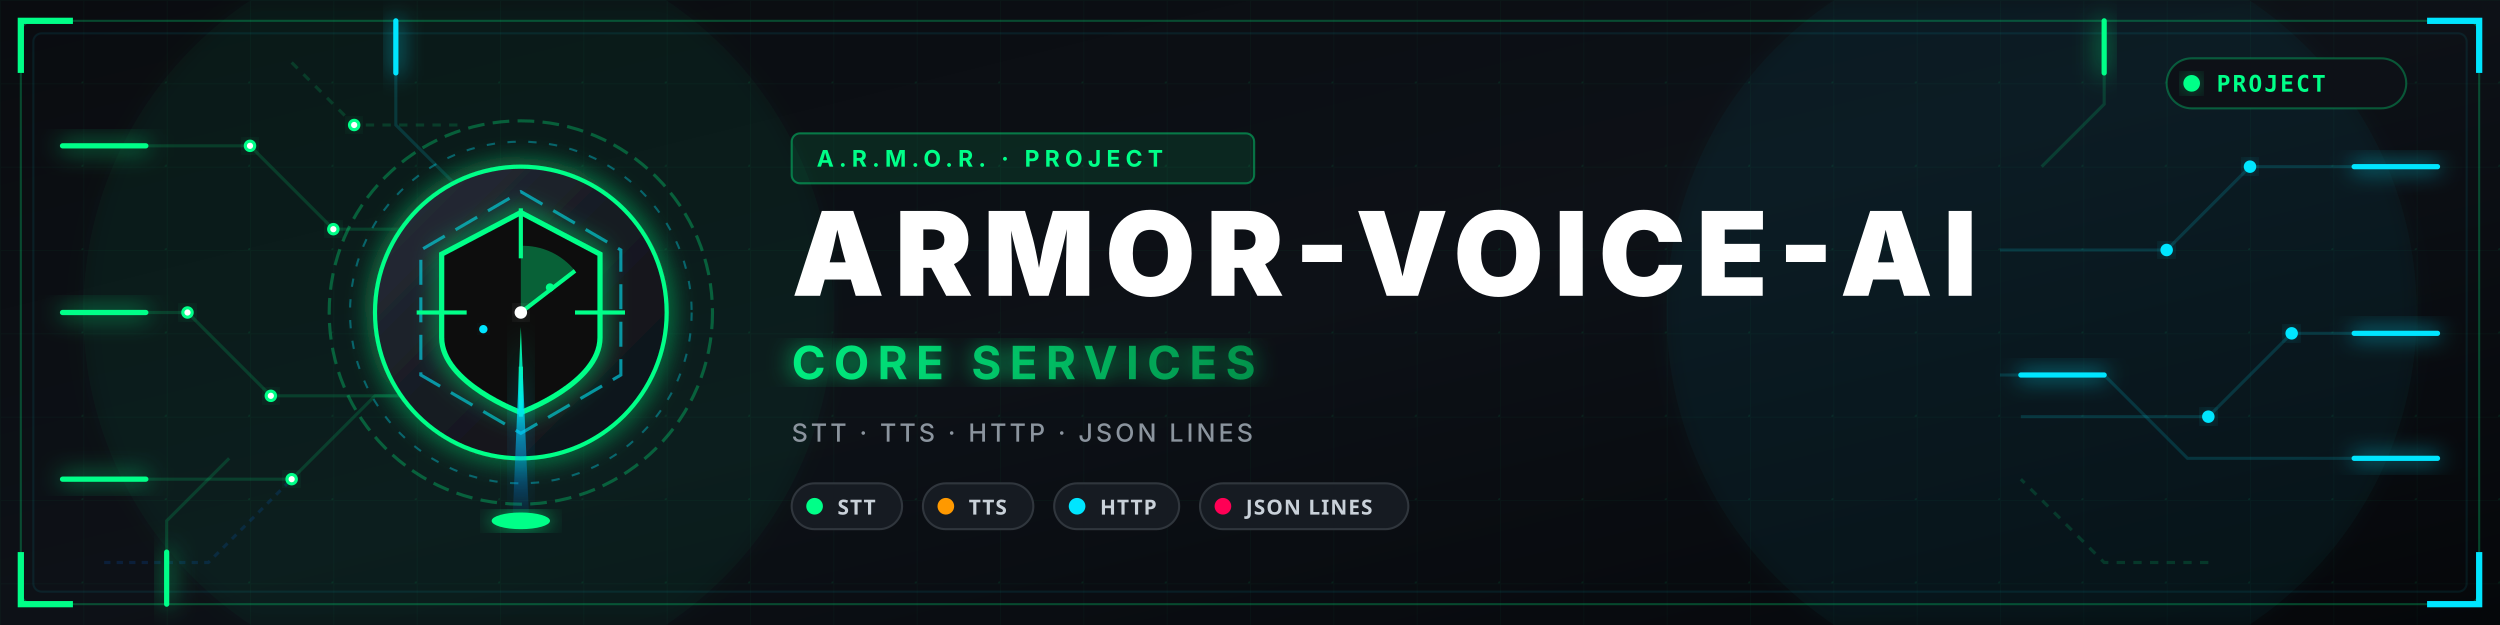
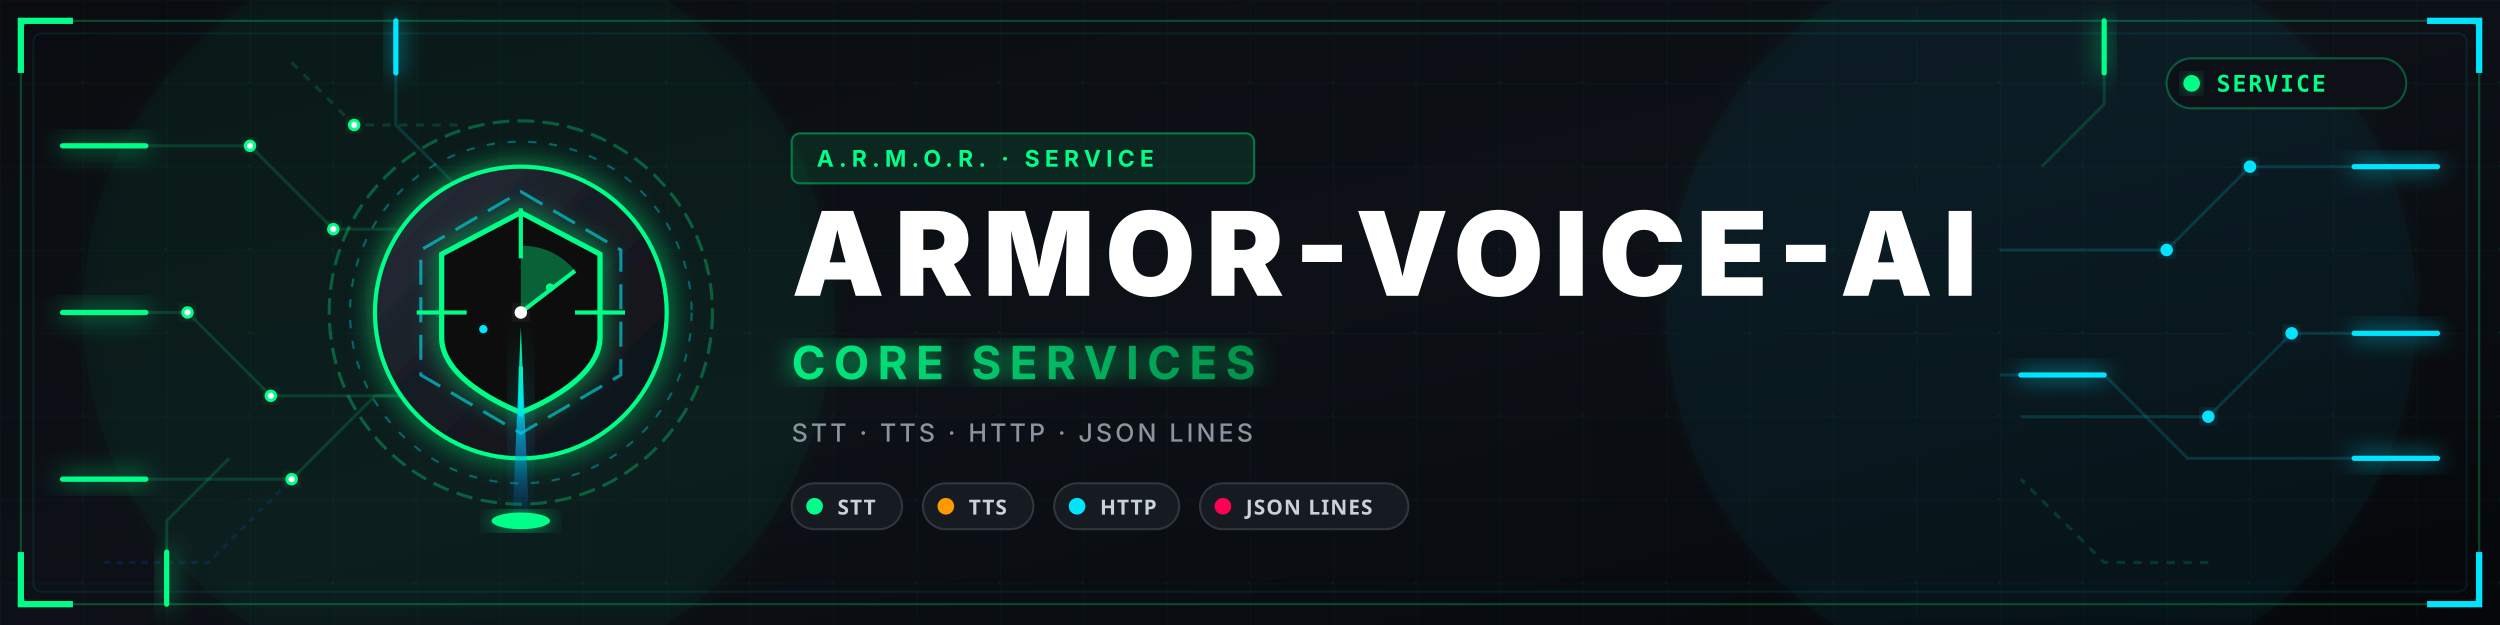
<svg xmlns="http://www.w3.org/2000/svg" viewBox="0 0 1200 300" width="100%" height="100%">
  <defs>
    <linearGradient id="bgGlow" x1="0%" y1="0%" x2="100%" y2="100%">
      <stop offset="0%" stop-color="#0A0C10" />
      <stop offset="50%" stop-color="#0D1117" />
      <stop offset="100%" stop-color="#05070A" />
    </linearGradient>
    <linearGradient id="cyanGlow" x1="0%" y1="0%" x2="100%" y2="0%">
      <stop offset="0%" stop-color="#00E5FF" stop-opacity="0.8" />
      <stop offset="100%" stop-color="#0088FF" stop-opacity="0.9" />
    </linearGradient>
    <linearGradient id="greenGlow" x1="0%" y1="0%" x2="100%" y2="0%">
      <stop offset="0%" stop-color="#00FF88" stop-opacity="0.9" />
      <stop offset="100%" stop-color="#00AA55" stop-opacity="0.8" />
    </linearGradient>
    <linearGradient id="laserBeam" x1="0%" y1="0%" x2="0%" y2="100%">
      <stop offset="0%" stop-color="#00FF88" stop-opacity="1" />
      <stop offset="40%" stop-color="#00E5FF" stop-opacity="0.8" />
      <stop offset="100%" stop-color="#0077FF" stop-opacity="0" />
    </linearGradient>
    <linearGradient id="metalGradient" x1="0%" y1="0%" x2="100%" y2="100%">
      <stop offset="0%" stop-color="#2A303C" />
      <stop offset="50%" stop-color="#161B22" />
      <stop offset="100%" stop-color="#0D1117" />
    </linearGradient>
    <filter id="glowCyan" x="-20%" y="-20%" width="140%" height="140%">
      <feGaussianBlur stdDeviation="5" result="blur" />
      <feMerge>
        <feMergeNode in="blur" />
        <feMergeNode in="SourceGraphic" />
      </feMerge>
    </filter>
    <filter id="glowGreen" x="-20%" y="-20%" width="140%" height="140%">
      <feGaussianBlur stdDeviation="6" result="blur" />
      <feMerge>
        <feMergeNode in="blur" />
        <feMergeNode in="SourceGraphic" />
      </feMerge>
    </filter>
    <filter id="glowBeam" x="-30%" y="-30%" width="160%" height="160%">
      <feGaussianBlur stdDeviation="8" result="blur" />
      <feMerge>
        <feMergeNode in="blur" />
        <feMergeNode in="SourceGraphic" />
      </feMerge>
    </filter>
    <pattern id="cyberGrid" width="40" height="40" patternUnits="userSpaceOnUse">
      <path d="M 40 0 L 0 0 0 40" fill="none" stroke="#00FF88" stroke-opacity="0.03" stroke-width="1" />
      <circle cx="40" cy="40" r="1" fill="#00FF88" fill-opacity="0.08" />
    </pattern>
    <g id="pcbNode">
      <circle cx="0" cy="0" r="3" fill="#00FF88" filter="url(#glowGreen)" />
      <circle cx="0" cy="0" r="1.5" fill="#FFFFFF" />
    </g>
  </defs>
  <rect width="1200" height="300" fill="url(#bgGlow)" />
  <rect width="1200" height="300" fill="url(#cyberGrid)" />
  <circle cx="220" cy="150" r="180" fill="#00FF88" fill-opacity="0.03" filter="url(#glowGreen)">
    <animate attributeName="fill-opacity" values="0.02;0.05;0.02" dur="6s" repeatCount="indefinite" />
  </circle>
  <circle cx="980" cy="150" r="180" fill="#00E5FF" fill-opacity="0.03" filter="url(#glowCyan)">
    <animate attributeName="fill-opacity" values="0.02;0.05;0.02" dur="6s" repeatCount="indefinite" />
  </circle>
  <rect x="10" y="10" width="1180" height="280" fill="none" stroke="#00FF88" stroke-opacity="0.25" stroke-width="1" rx="6" />
  <rect x="16" y="16" width="1168" height="268" fill="none" stroke="#00E5FF" stroke-opacity="0.08" stroke-width="1" rx="4" />
  <path d="M 10 35 L 10 10 L 35 10" fill="none" stroke="#00FF88" stroke-width="3">
    <animate attributeName="stroke-opacity" values="0.6;1;0.6" dur="3s" repeatCount="indefinite" />
  </path>
  <path d="M 1190 35 L 1190 10 L 1165 10" fill="none" stroke="#00E5FF" stroke-width="3">
    <animate attributeName="stroke-opacity" values="0.6;1;0.6" dur="3s" repeatCount="indefinite" />
  </path>
  <path d="M 10 265 L 10 290 L 35 290" fill="none" stroke="#00FF88" stroke-width="3">
    <animate attributeName="stroke-opacity" values="0.6;1;0.6" dur="3s" repeatCount="indefinite" />
  </path>
  <path d="M 1190 265 L 1190 290 L 1165 290" fill="none" stroke="#00E5FF" stroke-width="3">
    <animate attributeName="stroke-opacity" values="0.6;1;0.6" dur="3s" repeatCount="indefinite" />
  </path>
  <g stroke="#00FF88" stroke-opacity="0.15" stroke-width="1.5" fill="none">
    <path d="M 30 70 L 120 70 L 160 110 L 240 110" />
    <path d="M 30 150 L 90 150 L 130 190 L 220 190" />
    <path d="M 30 230 L 140 230 L 180 190 L 210 190" />
    <path d="M 80 290 L 80 250 L 110 220" />
    <path d="M 190 10 L 190 60 L 220 90" stroke="#00E5FF" stroke-opacity="0.15" />
    <path d="M 140 30 L 170 60 L 220 60" stroke-dasharray="4,4" />
    <path d="M 50 270 L 100 270 L 140 230" stroke="#0077FF" stroke-opacity="0.15" stroke-dasharray="3,3" />
  </g>
  <g fill="none" stroke-linecap="round" stroke-linejoin="round">
    <path d="M 30 70 L 120 70 L 160 110 L 240 110" stroke="#00FF88" stroke-width="2.5" stroke-dasharray="40, 240" filter="url(#glowGreen)">
      <animate attributeName="stroke-dashoffset" values="280;0" dur="3s" repeatCount="indefinite" />
    </path>
    <path d="M 30 150 L 90 150 L 130 190 L 220 190" stroke="#00FF88" stroke-width="2.5" stroke-dasharray="40, 220" filter="url(#glowGreen)">
      <animate attributeName="stroke-dashoffset" values="260;0" dur="3.5s" repeatCount="indefinite" />
    </path>
    <path d="M 30 230 L 140 230 L 180 190 L 210 190" stroke="#00FF88" stroke-width="2.5" stroke-dasharray="40, 230" filter="url(#glowGreen)">
      <animate attributeName="stroke-dashoffset" values="270;0" dur="3.2s" repeatCount="indefinite" />
    </path>
    <path d="M 80 290 L 80 250 L 110 220" stroke="#00FF88" stroke-width="2.5" stroke-dasharray="25, 100" filter="url(#glowGreen)">
      <animate attributeName="stroke-dashoffset" values="125;0" dur="2.5s" repeatCount="indefinite" />
    </path>
    <path d="M 190 10 L 190 60 L 220 90" stroke="#00E5FF" stroke-width="2.5" stroke-dasharray="25, 90" filter="url(#glowCyan)">
      <animate attributeName="stroke-dashoffset" values="115;0" dur="2.8s" repeatCount="indefinite" />
    </path>
  </g>
  <use href="#pcbNode" x="120" y="70" />
  <use href="#pcbNode" x="160" y="110" />
  <use href="#pcbNode" x="90" y="150" />
  <use href="#pcbNode" x="130" y="190" />
  <use href="#pcbNode" x="140" y="230" />
  <use href="#pcbNode" x="170" y="60" />
  <g stroke="#00E5FF" stroke-opacity="0.15" stroke-width="1.5" fill="none">
    <path d="M 1170 80 L 1080 80 L 1040 120 L 960 120" />
    <path d="M 1170 160 L 1100 160 L 1060 200 L 970 200" />
    <path d="M 1170 220 L 1050 220 L 1010 180 M 1010 180 L 960 180" />
    <path d="M 1010 10 L 1010 50 L 980 80" stroke="#00FF88" stroke-opacity="0.15" />
    <path d="M 1060 270 L 1010 270 L 970 230" stroke="#00FF88" stroke-opacity="0.15" stroke-dasharray="4,4" />
  </g>
  <g fill="none" stroke-linecap="round" stroke-linejoin="round">
    <path d="M 1170 80 L 1080 80 L 1040 120 L 960 120" stroke="#00E5FF" stroke-width="2.5" stroke-dasharray="40, 230" filter="url(#glowCyan)">
      <animate attributeName="stroke-dashoffset" values="0;270" dur="3.5s" repeatCount="indefinite" />
    </path>
    <path d="M 1170 160 L 1100 160 L 1060 200 L 970 200" stroke="#00E5FF" stroke-width="2.5" stroke-dasharray="40, 240" filter="url(#glowCyan)">
      <animate attributeName="stroke-dashoffset" values="0;280" dur="3.8s" repeatCount="indefinite" />
    </path>
    <path d="M 1170 220 L 1050 220 L 1010 180 M 1010 180 L 960 180" stroke="#00E5FF" stroke-width="2.5" stroke-dasharray="40, 250" filter="url(#glowCyan)">
      <animate attributeName="stroke-dashoffset" values="0;290" dur="4s" repeatCount="indefinite" />
    </path>
    <path d="M 1010 10 L 1010 50 L 980 80" stroke="#00FF88" stroke-width="2.5" stroke-dasharray="25, 95" filter="url(#glowGreen)">
      <animate attributeName="stroke-dashoffset" values="0;120" dur="2.6s" repeatCount="indefinite" />
    </path>
  </g>
  <circle cx="1080" cy="80" r="3" fill="#00E5FF" filter="url(#glowCyan)" />
  <circle cx="1040" cy="120" r="3" fill="#00E5FF" filter="url(#glowCyan)" />
  <circle cx="1100" cy="160" r="3" fill="#00E5FF" filter="url(#glowCyan)" />
  <circle cx="1060" cy="200" r="3" fill="#00E5FF" filter="url(#glowCyan)" />
  <g transform="translate(250, 150)">
    <g>
      <circle cx="0" cy="0" r="92" fill="none" stroke="#00FF88" stroke-opacity="0.3" stroke-width="1.5" stroke-dasharray="8,4" />
      <circle cx="0" cy="0" r="82" fill="none" stroke="#00E5FF" stroke-opacity="0.35" stroke-width="1" stroke-dasharray="4,6" />
      <animateTransform attributeName="transform" type="rotate" from="0 0 0" to="360 0 0" dur="25s" repeatCount="indefinite" />
    </g>
    <circle cx="0" cy="0" r="70" fill="url(#metalGradient)" stroke="#00FF88" stroke-width="2" filter="url(#glowGreen)" />
    <g>
      <polygon points="0,-58 48,-30 48,30 0,58 -48,30 -48,-30" fill="none" stroke="#00E5FF" stroke-width="1.5" stroke-dasharray="12,6" opacity="0.6" />
      <animateTransform attributeName="transform" type="rotate" from="360 0 0" to="0 0 0" dur="18s" repeatCount="indefinite" />
    </g>
    <path d="M 0 -48 L 38 -28 L 38 12 C 38 34 0 48 0 48 C 0 48 -38 34 -38 12 L -38 -28 Z" fill="#0A0C10" stroke="#00FF88" stroke-width="2.5" filter="url(#glowGreen)" />
    <g>
      <path d="M 0 0 L 26 -20 A 32 32 0 0 0 0 -32 Z" fill="#00FF88" fill-opacity="0.35" />
      <line x1="0" y1="0" x2="26" y2="-20" stroke="#00FF88" stroke-width="2" />
      <animateTransform attributeName="transform" type="rotate" from="0 0 0" to="360 0 0" dur="4s" repeatCount="indefinite" />
    </g>
    <circle cx="14" cy="-12" r="2" fill="#00FF88" filter="url(#glowGreen)">
      <animate attributeName="opacity" values="0.2;1;0.2" dur="2s" repeatCount="indefinite" />
    </circle>
    <circle cx="-18" cy="8" r="2" fill="#00E5FF" filter="url(#glowCyan)">
      <animate attributeName="opacity" values="1;0.2;1" dur="1.5s" repeatCount="indefinite" />
    </circle>
    <line x1="-50" y1="0" x2="-26" y2="0" stroke="#00FF88" stroke-width="2" />
    <line x1="26" y1="0" x2="50" y2="0" stroke="#00FF88" stroke-width="2" />
    <line x1="0" y1="-50" x2="0" y2="-26" stroke="#00FF88" stroke-width="2" />
    <line x1="0" y1="26" x2="0" y2="50" stroke="#00FF88" stroke-width="2" />
    <circle cx="0" cy="0" r="3" fill="#FFFFFF" filter="url(#glowGreen)">
      <animate attributeName="opacity" values="0.4;1;0.4" dur="1.2s" repeatCount="indefinite" />
    </circle>
  </g>
  <path d="M 250 157 L 246 250 L 254 250 Z" fill="url(#laserBeam)" filter="url(#glowBeam)">
    <animate attributeName="opacity" values="0.3;1;0.3" dur="1.2s" repeatCount="indefinite" />
  </path>
  <ellipse cx="250" cy="250" rx="14" ry="4" fill="#00FF88" filter="url(#glowGreen)">
    <animate attributeName="rx" values="10;18;10" dur="1.2s" repeatCount="indefinite" />
    <animate attributeName="opacity" values="0.4;1;0.4" dur="1.2s" repeatCount="indefinite" />
  </ellipse>
  <g transform="translate(380, 0)">
    <g transform="translate(0, 82)">
      <rect x="0" y="-18" width="222" height="24" rx="4" fill="#00FF88" fill-opacity="0.1" stroke="#00FF88" stroke-opacity="0.4" stroke-width="1">
        <animate attributeName="stroke-opacity" values="0.3;0.8;0.3" dur="4s" repeatCount="indefinite" />
      </rect>
-       <text x="12" y="-2" font-family="'Inter', 'Segoe UI', 'Roboto', sans-serif" font-weight="700" font-size="11" fill="#00FF88" letter-spacing="2.5">A.R.M.O.R. · PROJECT</text>
+       <text x="12" y="-2" font-family="'Inter', 'Segoe UI', 'Roboto', sans-serif" font-weight="700" font-size="11" fill="#00FF88" letter-spacing="2.5">A.R.M.O.R. · SERVICE</text>
    </g>
    <text x="0" y="142" font-family="'Inter', 'Segoe UI', 'Roboto', sans-serif" font-weight="900" font-size="56" fill="#FFFFFF" letter-spacing="5">ARMOR-VOICE-AI</text>
    <text x="0" y="182" font-family="'Inter', 'Segoe UI', 'Roboto', sans-serif" font-weight="700" font-size="22" fill="url(#greenGlow)" letter-spacing="4" filter="url(#glowGreen)">CORE SERVICES</text>
    <text x="0" y="212" font-family="'Inter', 'Segoe UI', 'Roboto', sans-serif" font-weight="500" font-size="12" fill="#8B949E" letter-spacing="1.5">STT · TTS · HTTP · JSON LINES</text>
    <g transform="translate(0, 232)">
      <rect x="0" y="0" width="53" height="22" rx="11" fill="#161B22" stroke="#30363D" stroke-width="1" />
      <circle cx="11" cy="11" r="4" fill="#00FF88">
        <animate attributeName="opacity" values="0.5;1;0.5" dur="2.0s" repeatCount="indefinite" />
      </circle>
      <text x="22" y="15" font-family="sans-serif" font-weight="600" font-size="10" fill="#C9D1D9" letter-spacing="0.5">STT</text>
      <rect x="63" y="0" width="53" height="22" rx="11" fill="#161B22" stroke="#30363D" stroke-width="1" />
      <circle cx="74" cy="11" r="4" fill="#FF9900">
        <animate attributeName="opacity" values="0.5;1;0.5" dur="2.2s" repeatCount="indefinite" />
      </circle>
      <text x="85" y="15" font-family="sans-serif" font-weight="600" font-size="10" fill="#C9D1D9" letter-spacing="0.5">TTS</text>
      <rect x="126" y="0" width="60" height="22" rx="11" fill="#161B22" stroke="#30363D" stroke-width="1" />
      <circle cx="137" cy="11" r="4" fill="#00E5FF">
        <animate attributeName="opacity" values="0.5;1;0.5" dur="2.4s" repeatCount="indefinite" />
      </circle>
      <text x="148" y="15" font-family="sans-serif" font-weight="600" font-size="10" fill="#C9D1D9" letter-spacing="0.5">HTTP</text>
      <rect x="196" y="0" width="100" height="22" rx="11" fill="#161B22" stroke="#30363D" stroke-width="1" />
      <circle cx="207" cy="11" r="4" fill="#FF0055">
        <animate attributeName="opacity" values="0.5;1;0.5" dur="2.6s" repeatCount="indefinite" />
      </circle>
      <text x="218" y="15" font-family="sans-serif" font-weight="600" font-size="10" fill="#C9D1D9" letter-spacing="0.5">JSON LINES</text>
    </g>
  </g>
  <g transform="translate(1050, 42)">
    <rect x="-10" y="-14" width="115" height="24" rx="12" fill="#0D1117" stroke="#00FF88" stroke-opacity="0.3" stroke-width="1" />
    <circle cx="2" cy="-2" r="4" fill="#00FF88" filter="url(#glowGreen)">
      <animate attributeName="opacity" values="0.3;1;0.3" dur="1.5s" repeatCount="indefinite" />
    </circle>
-     <text x="14" y="2" font-family="monospace" font-weight="700" font-size="11" fill="#00FF88" letter-spacing="1">PROJECT</text>
+     <text x="14" y="2" font-family="monospace" font-weight="700" font-size="11" fill="#00FF88" letter-spacing="1">SERVICE</text>
  </g>
</svg>
